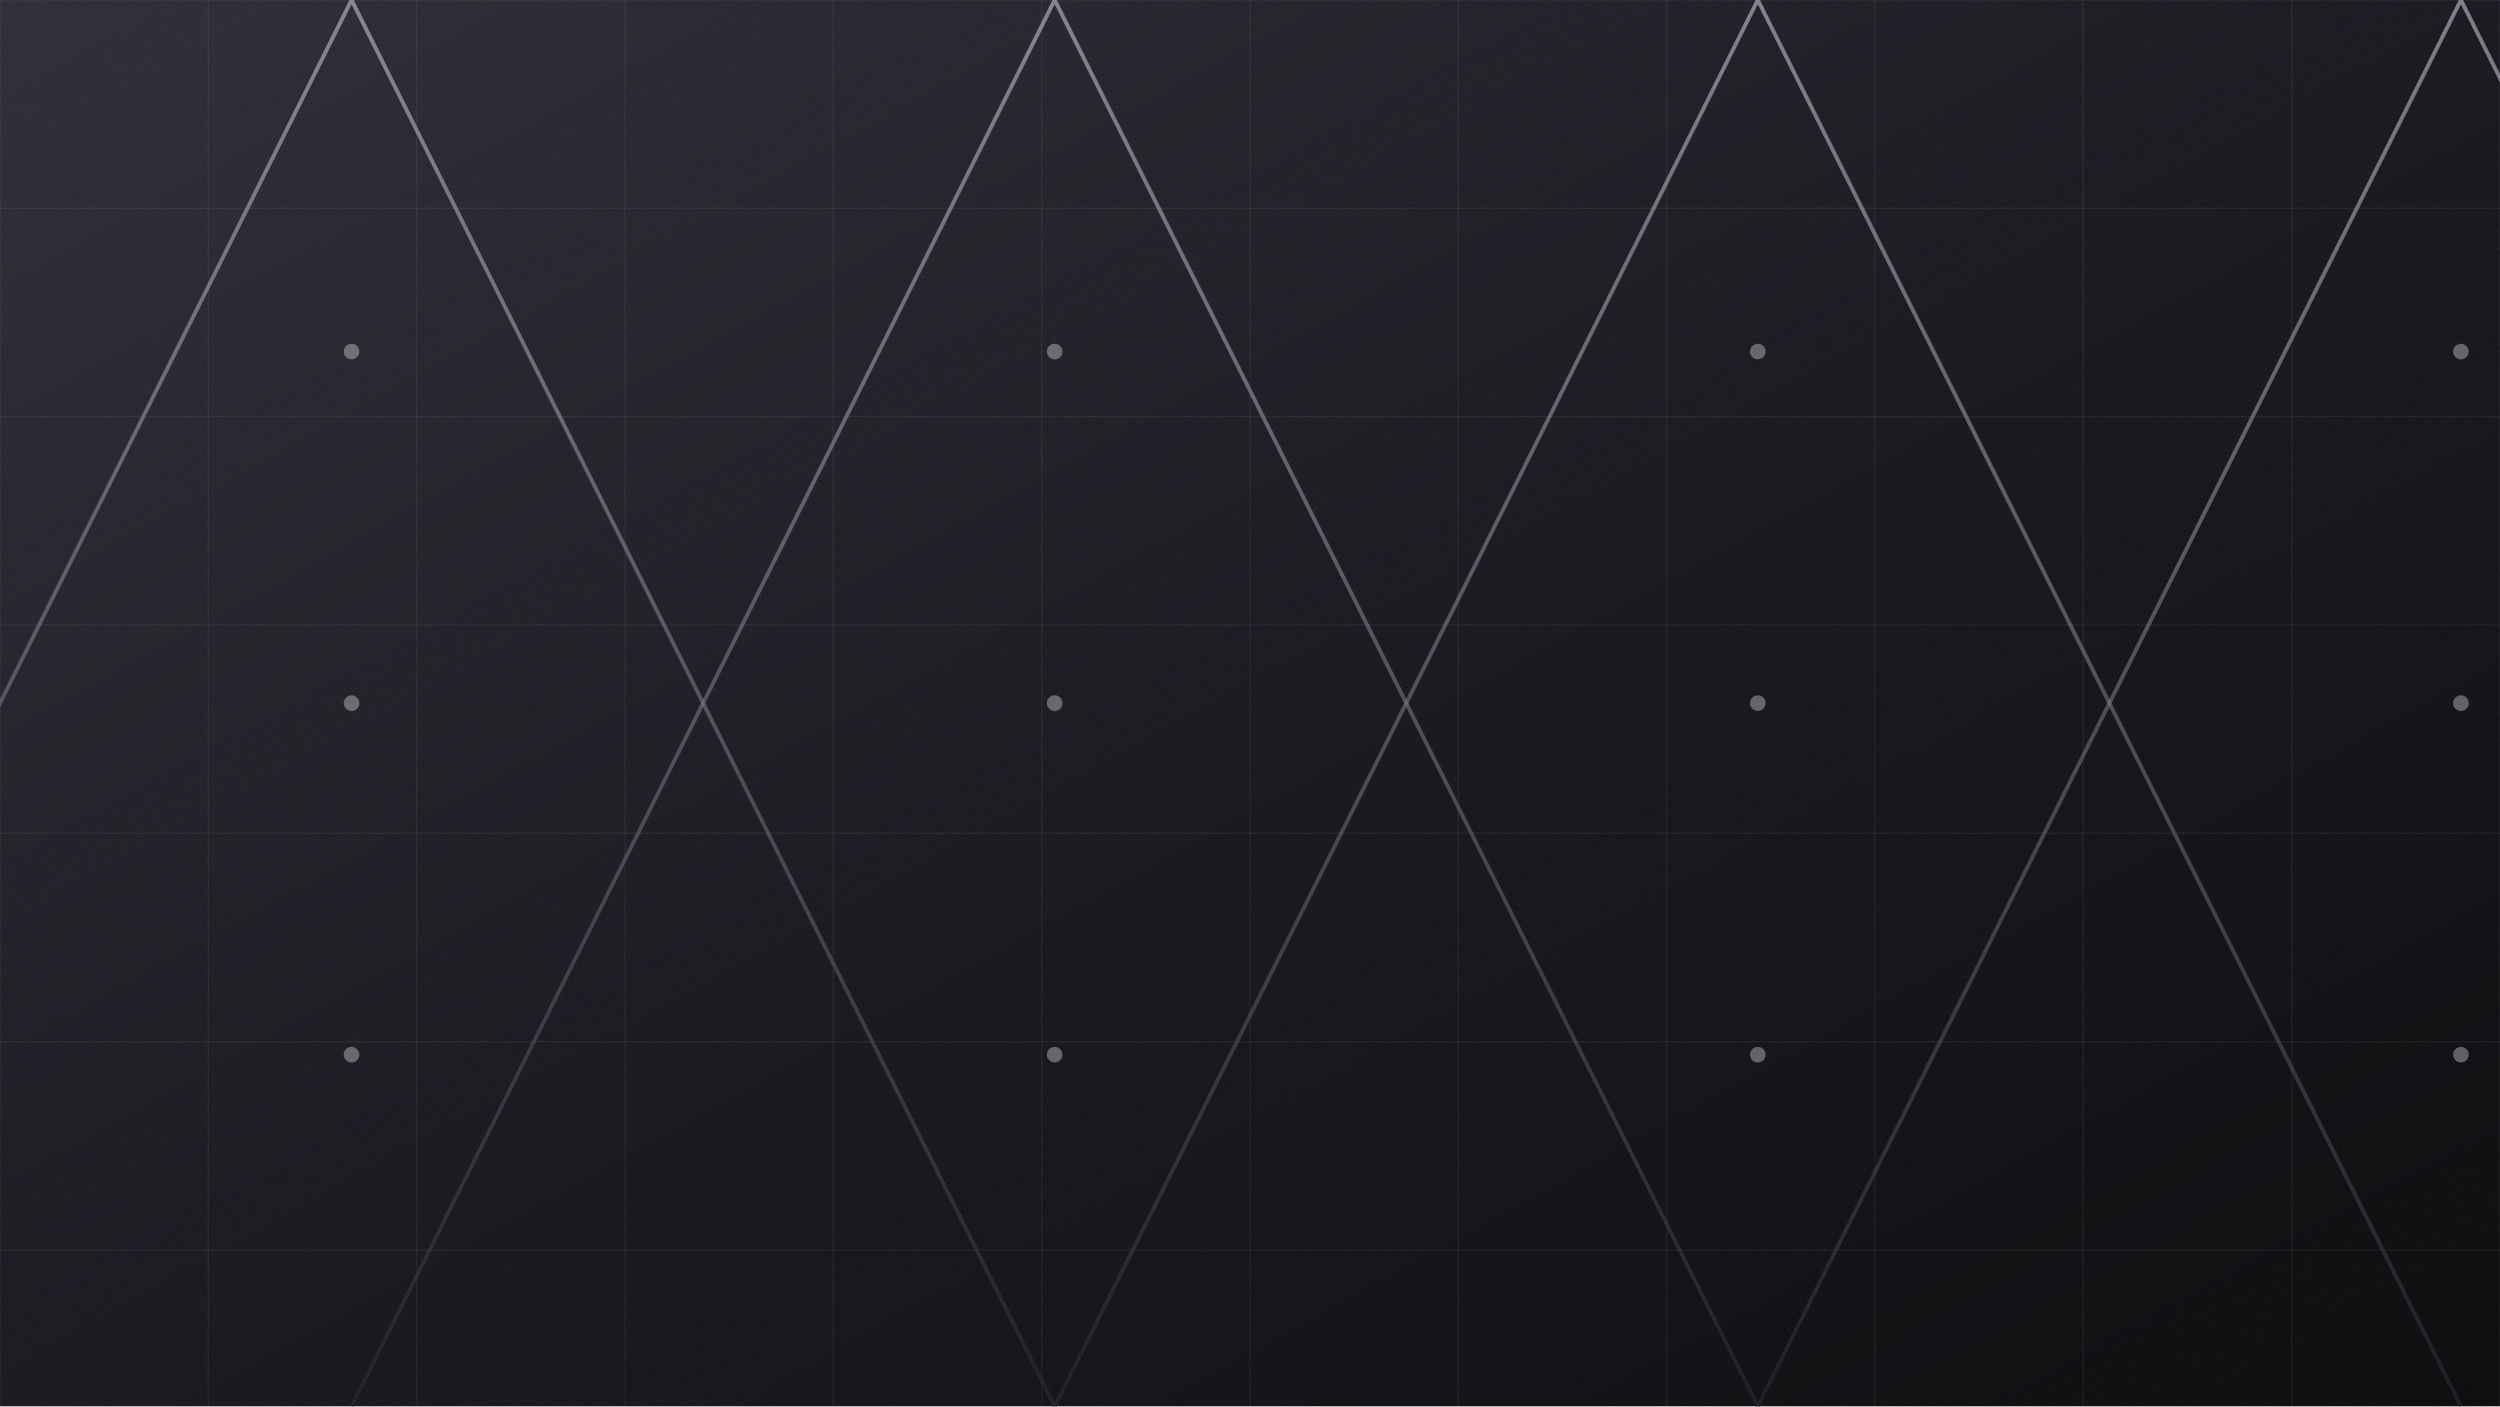
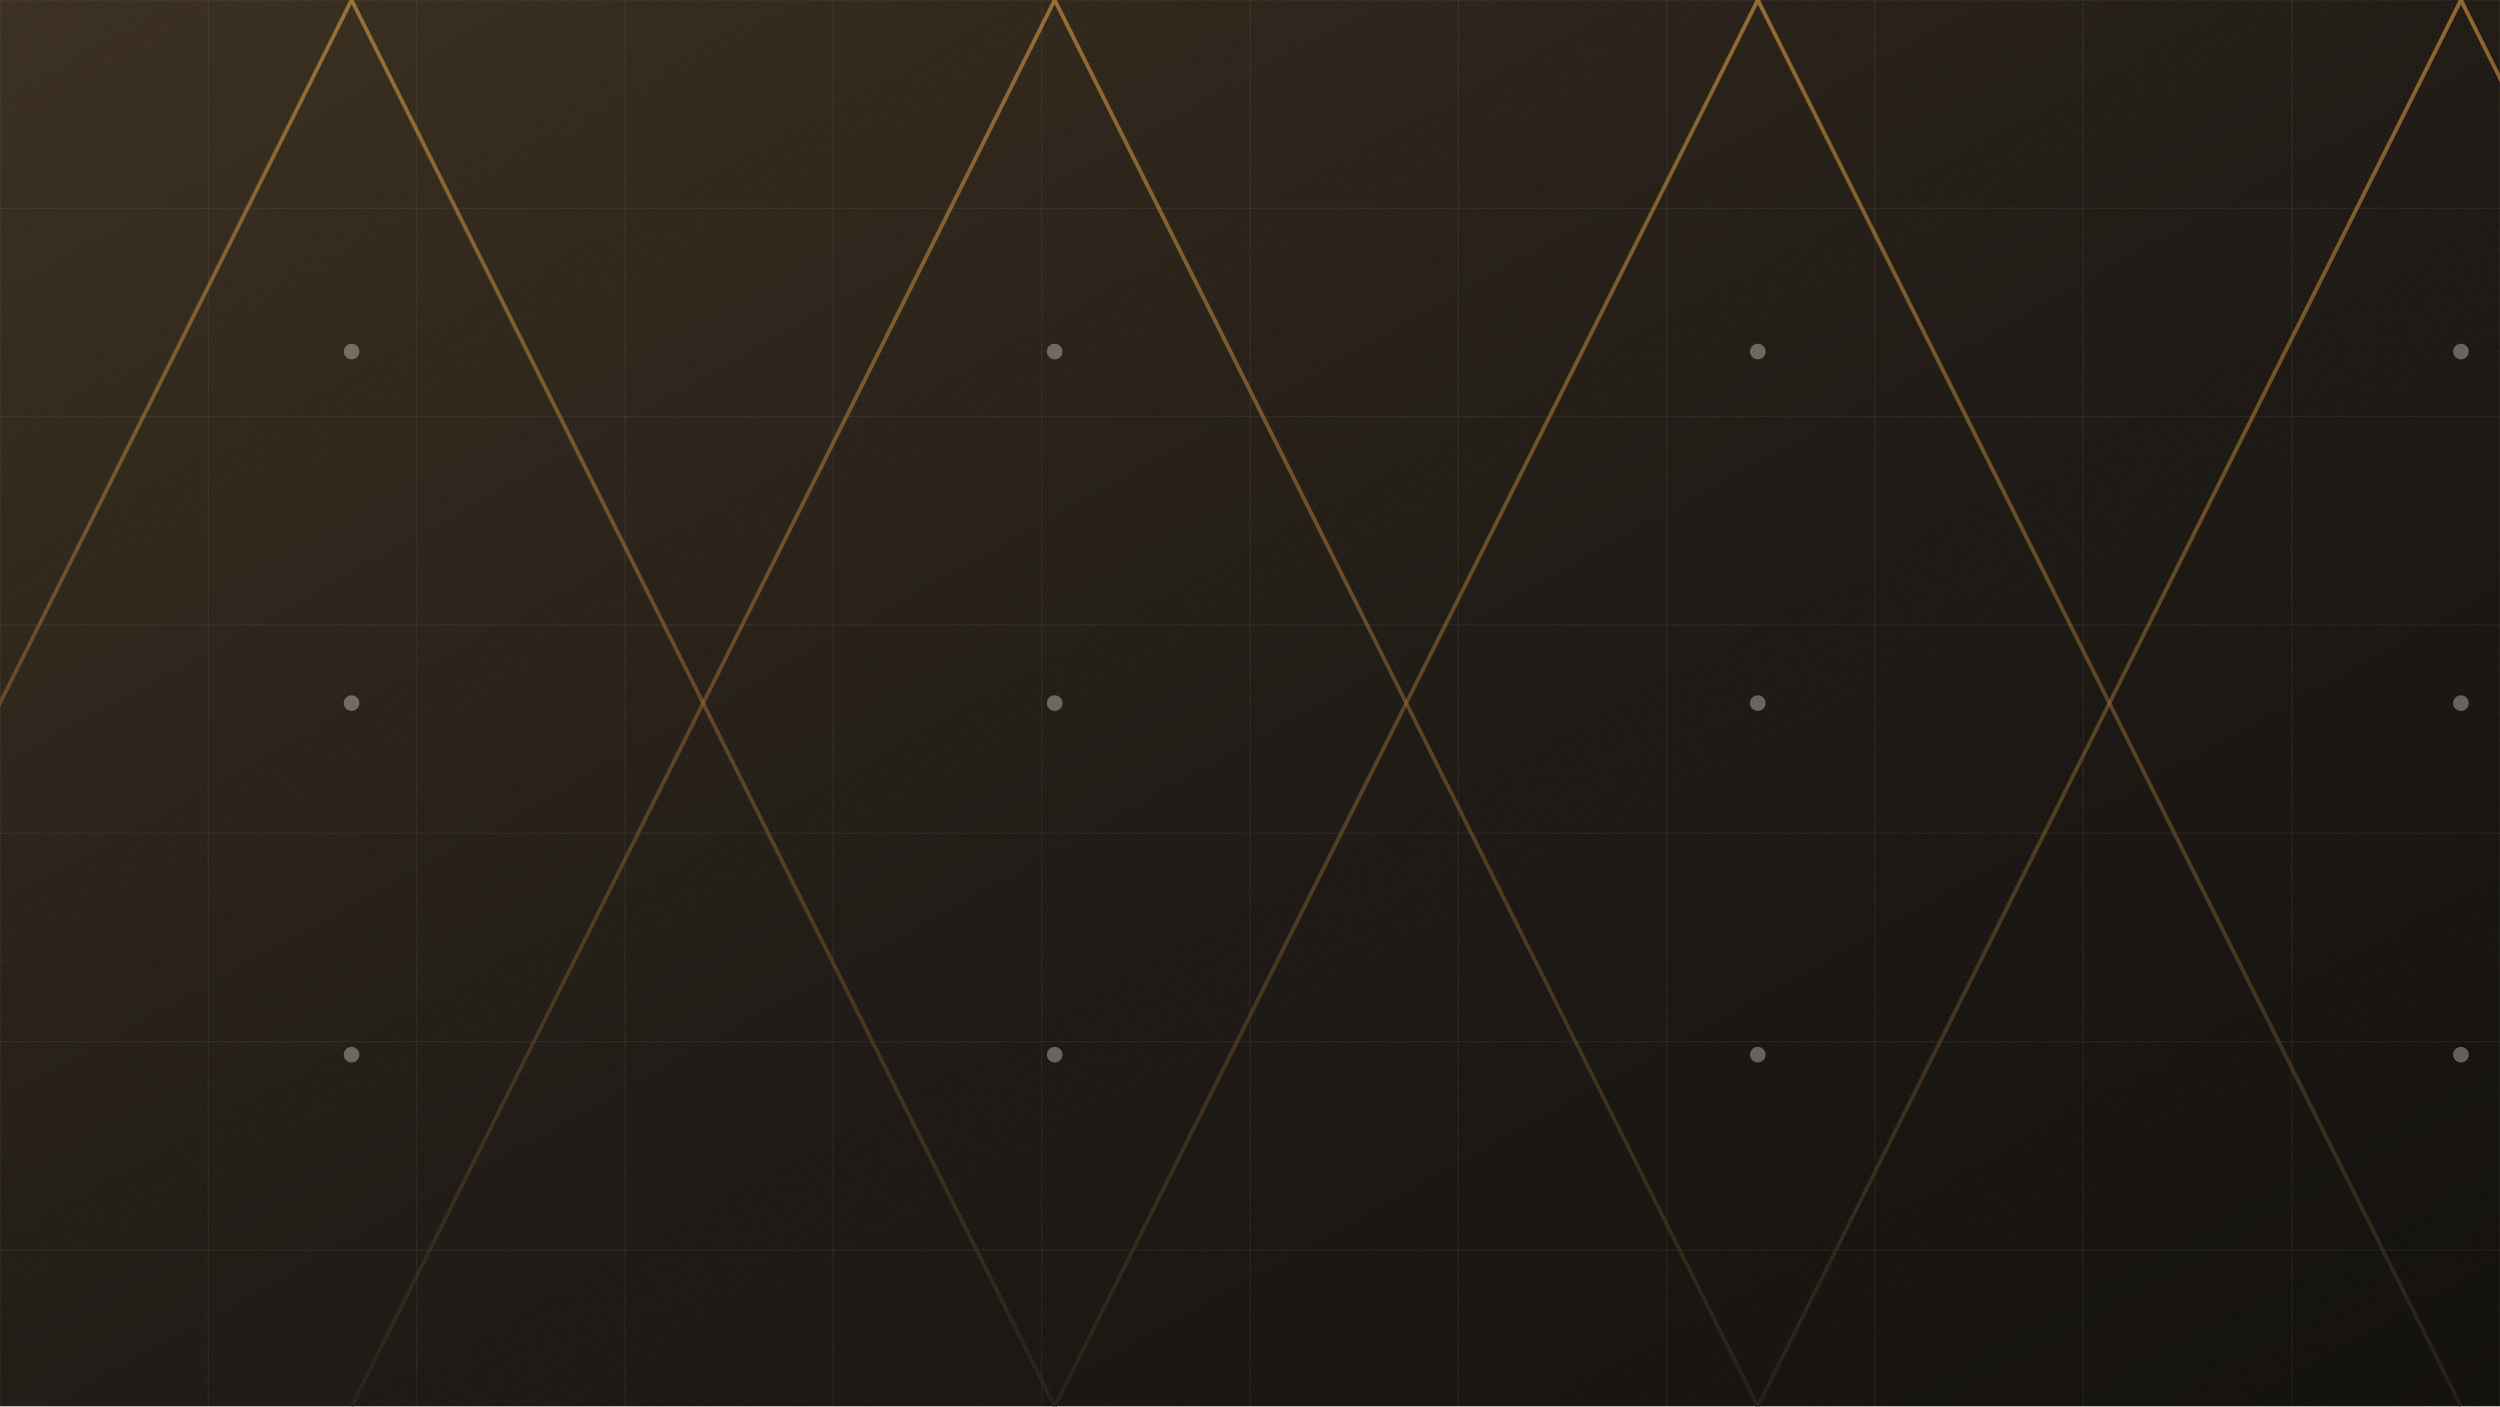
<svg xmlns="http://www.w3.org/2000/svg" width="1920" height="1080" viewBox="0 0 1920 1080">
  <defs>
    <linearGradient id="i0" x1="0" y1="0" x2="1" y2="1">
-       <stop offset="0" stop-color="#2b2b35" />
-       <stop offset="0.55" stop-color="#13131a" />
-       <stop offset="1" stop-color="#08080a" />
+       <stop offset="0" stop-color="#362b1c" />
+       <stop offset="0.55" stop-color="#19140f" />
+       <stop offset="1" stop-color="#0c0a07" />
    </linearGradient>
    <linearGradient id="i1" x1="0" y1="0" x2="0" y2="1">
-       <stop offset="0" stop-color="#cfcfda" />
-       <stop offset="1" stop-color="#252530" />
+       <stop offset="0" stop-color="#e8a33d" />
+       <stop offset="1" stop-color="#2e2518" />
    </linearGradient>
    <filter id="in" x="0" y="0" width="100%" height="100%">
      <feTurbulence type="fractalNoise" baseFrequency="0.9" numOctaves="2" stitchTiles="stitch" result="t" />
      <feColorMatrix in="t" type="matrix" values="0 0 0 0 1 0 0 0 0 1 0 0 0 0 1 0 0 0 0.06 0" />
    </filter>
  </defs>
  <rect width="1920" height="1080" fill="url(#i0)" />
-   <g stroke="#ffffff" stroke-opacity="0.055" stroke-width="1">
+   <g stroke="#f4efe4" stroke-opacity="0.055" stroke-width="1">
    <line x1="0" y1="0" x2="0" y2="1080" />
    <line x1="160" y1="0" x2="160" y2="1080" />
    <line x1="320" y1="0" x2="320" y2="1080" />
    <line x1="480" y1="0" x2="480" y2="1080" />
    <line x1="640" y1="0" x2="640" y2="1080" />
    <line x1="800" y1="0" x2="800" y2="1080" />
    <line x1="960" y1="0" x2="960" y2="1080" />
    <line x1="1120" y1="0" x2="1120" y2="1080" />
    <line x1="1280" y1="0" x2="1280" y2="1080" />
    <line x1="1440" y1="0" x2="1440" y2="1080" />
    <line x1="1600" y1="0" x2="1600" y2="1080" />
    <line x1="1760" y1="0" x2="1760" y2="1080" />
    <line x1="1920" y1="0" x2="1920" y2="1080" />
    <line x1="0" y1="0" x2="1920" y2="0" />
    <line x1="0" y1="160" x2="1920" y2="160" />
    <line x1="0" y1="320" x2="1920" y2="320" />
    <line x1="0" y1="480" x2="1920" y2="480" />
    <line x1="0" y1="640" x2="1920" y2="640" />
    <line x1="0" y1="800" x2="1920" y2="800" />
    <line x1="0" y1="960" x2="1920" y2="960" />
  </g>
  <g fill="none" stroke="url(#i1)" stroke-opacity="0.55" stroke-width="3">
    <path d="M270 0 L-270 1080 M270 0 L810 1080" />
    <path d="M810 0 L270 1080 M810 0 L1350 1080" />
    <path d="M1350 0 L810 1080 M1350 0 L1890 1080" />
    <path d="M1890 0 L1350 1080 M1890 0 L2430 1080" />
  </g>
-   <g fill="#f2f2f7" fill-opacity="0.35">
+   <g fill="#f4efe4" fill-opacity="0.35">
    <circle cx="270" cy="270" r="6" />
    <circle cx="270" cy="540" r="6" />
    <circle cx="270" cy="810" r="6" />
    <circle cx="810" cy="270" r="6" />
    <circle cx="810" cy="540" r="6" />
    <circle cx="810" cy="810" r="6" />
    <circle cx="1350" cy="270" r="6" />
    <circle cx="1350" cy="540" r="6" />
    <circle cx="1350" cy="810" r="6" />
    <circle cx="1890" cy="270" r="6" />
    <circle cx="1890" cy="540" r="6" />
    <circle cx="1890" cy="810" r="6" />
  </g>
  <rect width="1920" height="1080" filter="url(#in)" />
</svg>
